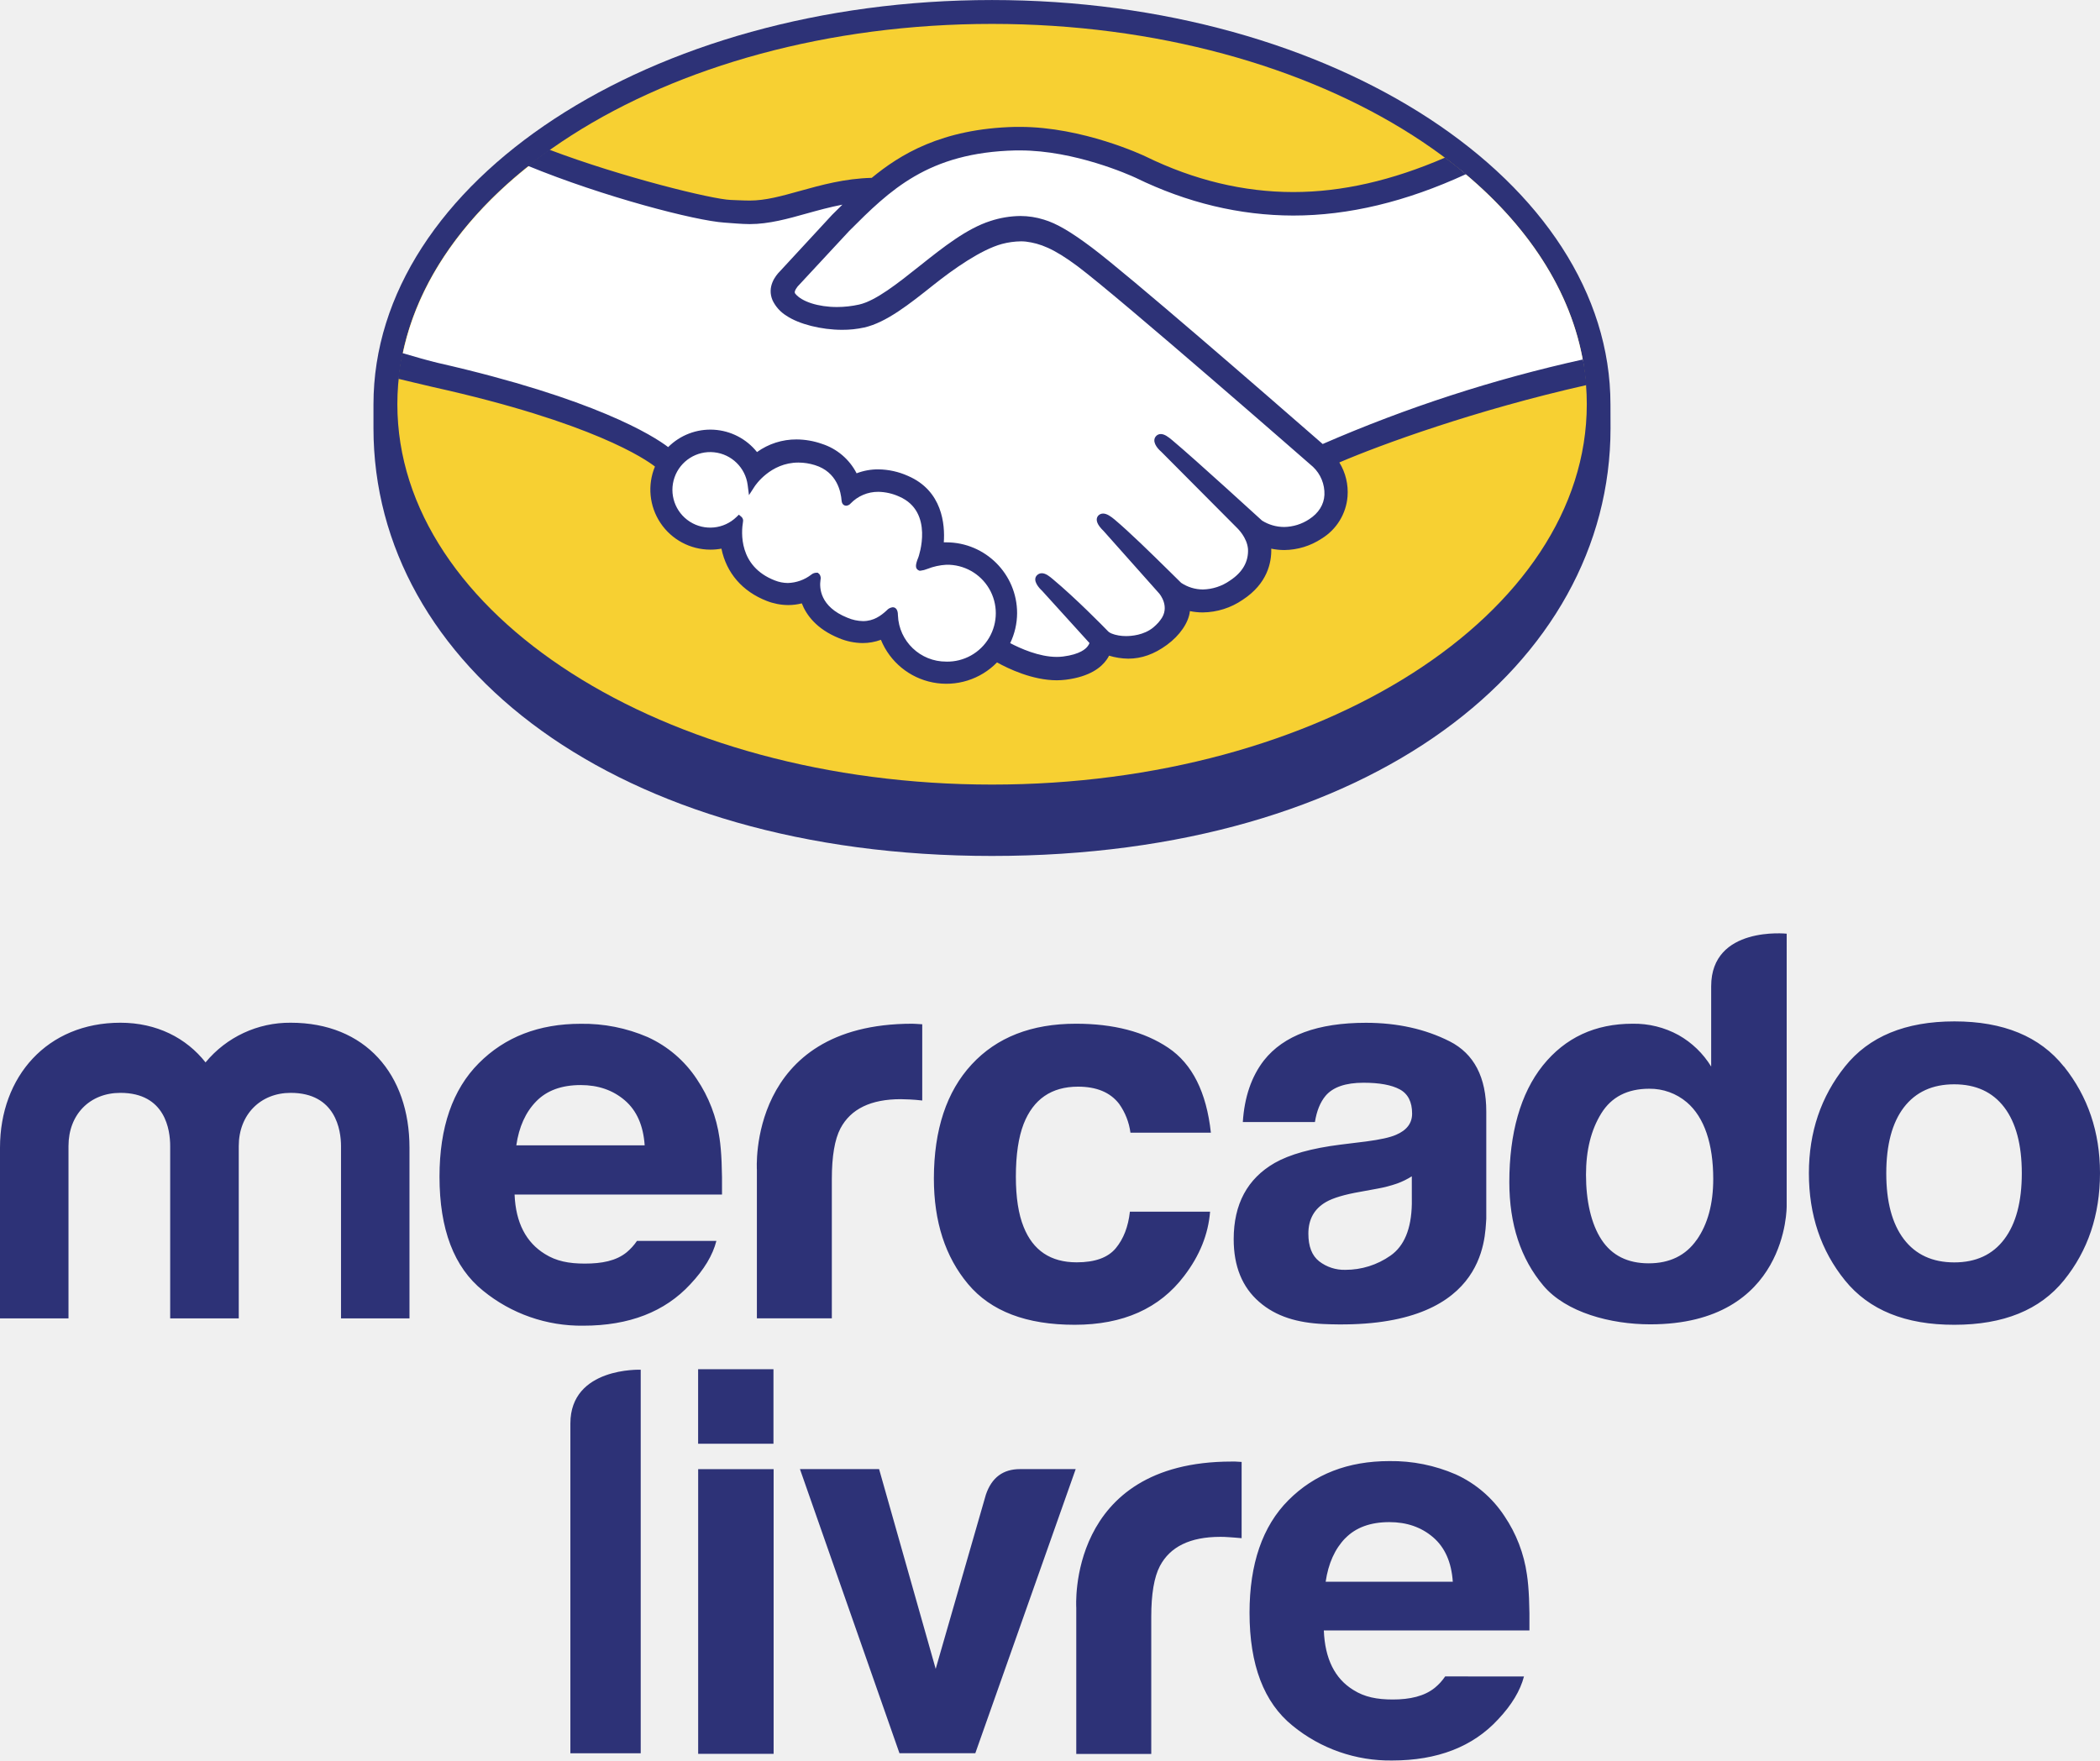
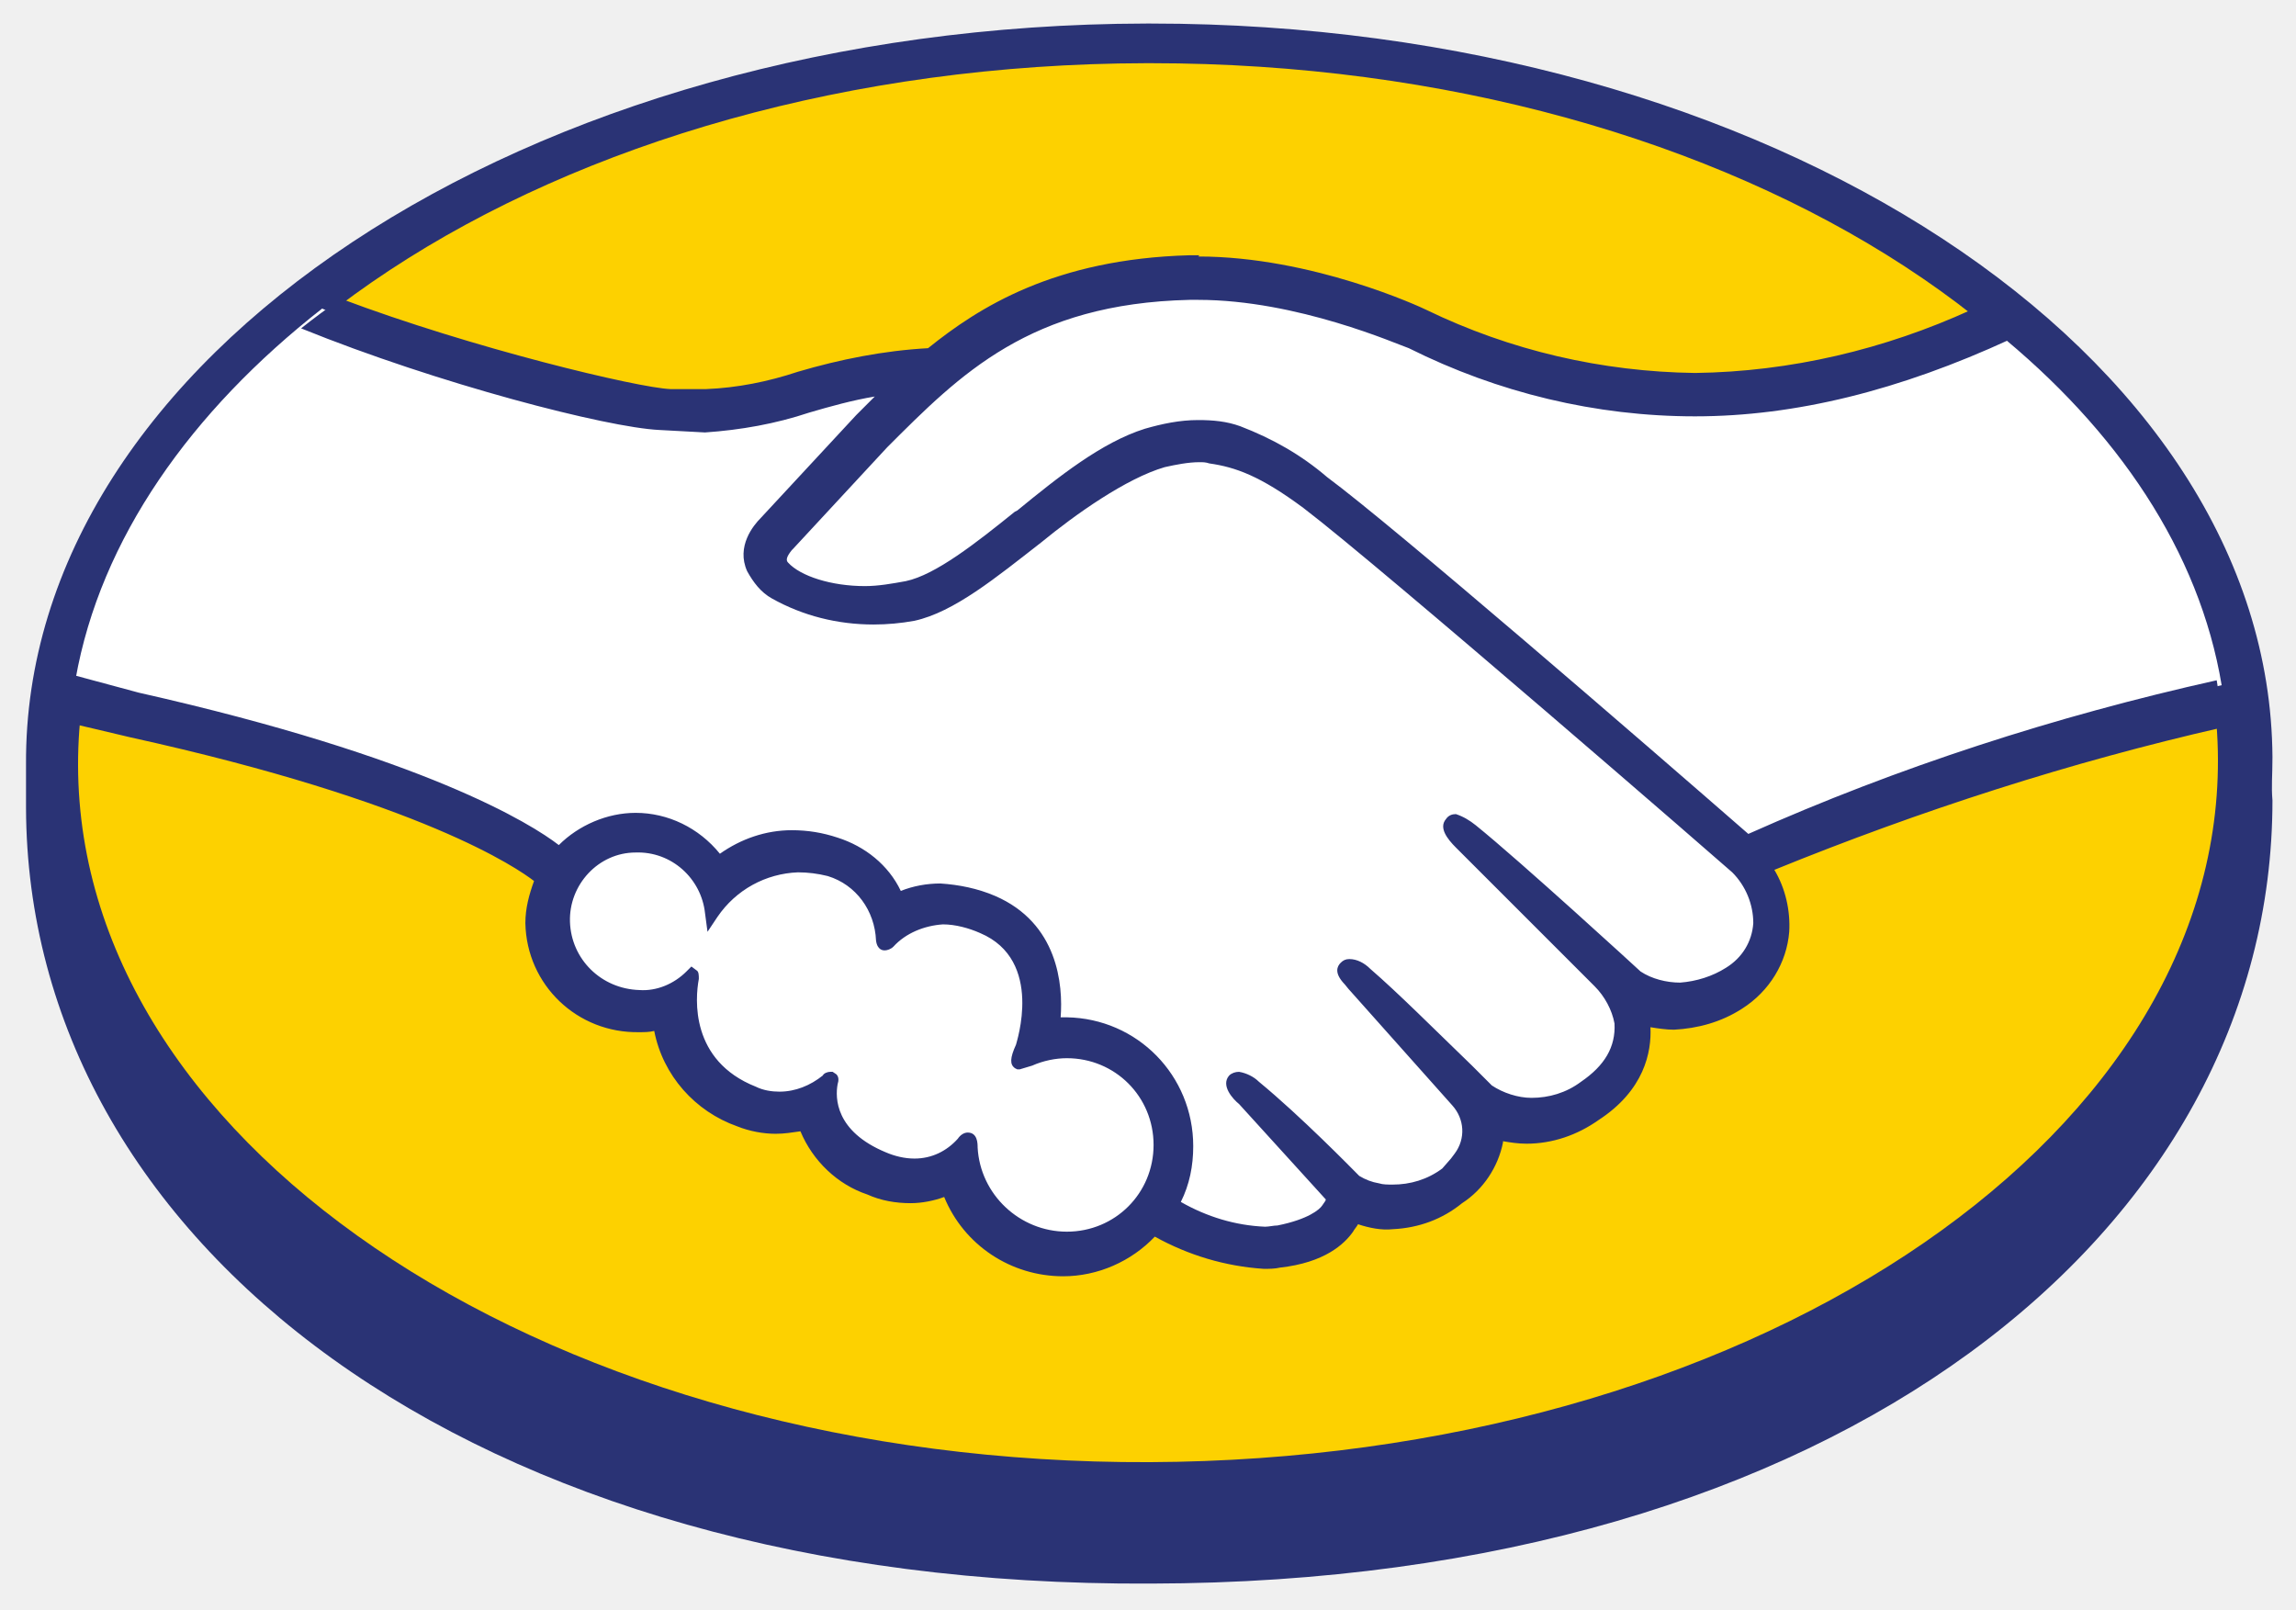
- <svg xmlns="http://www.w3.org/2000/svg" viewBox="0 0 947.69 794.901" width="2500" height="2097">
-   <path d="M726.77 182.56C726.77 82 601.81 0 447.65 0S168.54 82 168.54 182.56v10.7c0 106.7 109.23 193.11 279.1 193.11 170.93 0 279.16-86.39 279.16-193.1z" fill="#2d3277" />
-   <path d="M716.09 182.47c0 94.82-120.16 171.68-268.4 171.68s-268.37-76.86-268.37-171.68S299.48 10.78 447.69 10.78s268.4 76.87 268.4 171.69" fill="#f7d032" />
-   <path d="M358.58 128.3c-.13.28-2.81 3-1.09 5.27 4.25 5.41 17.33 8.52 30.56 5.55 7.87-1.77 18-9.8 27.75-17.56 10.6-8.42 21.12-16.85 31.68-20.21 11.2-3.57 18.36-2 23.1-.59 5.2 1.55 11.32 5 21.06 12.28 18.38 13.8 92.22 78.26 105 89.41 10.27-4.65 55.94-24.31 118-38-5.4-33.09-25.52-63.36-56-88.13-42.64 17.87-94.59 27.2-145.43 2.36-.26-.1-27.77-13.13-54.92-12.49-40.29.94-57.79 18.4-76.29 36.87z" fill="#fff" />
-   <path d="M593.61 209.45c-.87-.77-86.82-76-106.3-90.62-11.26-8.46-17.54-10.61-24.12-11.44a32.61 32.61 0 0 0-11.46 1.09c-9.07 2.46-20.92 10.38-31.42 18.72-10.9 8.68-21.17 16.85-30.69 19-12.17 2.73-27-.49-33.81-5.07a15 15 0 0 1-5.62-6.15c-2.49-5.82 2.11-10.46 2.88-11.23l23.71-25.66c2.76-2.76 5.54-5.51 8.39-8.21a150.42 150.42 0 0 0-21.61 4.87c-8.6 2.41-16.87 4.71-25.23 4.71-3.5 0-22.2-3.07-25.75-4-21.47-5.88-40.31-11.59-68.44-24.73-33.73 25.09-56.29 56.48-62.8 91.06 4.84 1.29 12.66 3.61 15.93 4.33 76.31 17 100.09 34.46 104.4 38.11a25.23 25.23 0 0 1 39.6 2.32 28.76 28.76 0 0 1 18.19-6.4 33.89 33.89 0 0 1 10.9 1.91 25.13 25.13 0 0 1 15.37 13.88 25.14 25.14 0 0 1 10.61-2.25 32 32 0 0 1 12.69 2.8c14.08 6 16.26 19.85 15 30.27a25.34 25.34 0 0 1 3-.17 30.23 30.23 0 0 1 26.63 44.56c4.52 2.54 16.11 8.32 26.26 7 8.12-1 11.2-3.81 12.31-5.36.74-1.09 1.55-2.32.81-3.23l-21.5-23.96s-3.55-3.34-2.38-4.64 3.4.58 4.95 1.87c11 9.15 24.35 23 24.35 23 .22.16 1.11 1.89 6.06 2.78 4.25.77 11.78.32 17-4a26.69 26.69 0 0 0 3.74-3.84 1.26 1.26 0 0 1-.24.2c5.5-7.05-.62-14.17-.62-14.17l-25.13-28.24s-3.6-3.31-2.37-4.65c1.08-1.16 3.41.59 5 1.89 8 6.66 19.21 17.94 30 28.5 2.11 1.54 11.58 7.41 24.12-.83 7.62-5 9.14-11.13 8.93-15.76-.53-6.12-5.31-10.49-5.31-10.49L525.3 202.7s-3.63-3.09-2.35-4.66c1.05-1.31 3.4.59 4.94 1.87 11 9.16 40.56 36.31 40.56 36.31.41.29 10.64 7.57 23.3-.48 4.51-2.88 7.41-7.23 7.66-12.3a18.21 18.21 0 0 0-5.77-14" fill="#fff" />
-   <path d="M427.05 253.21c-5.32-.06-11.15 3.11-11.9 2.64-.44-.28.32-2.41.82-3.65s7.52-22.31-9.58-29.65c-13.07-5.61-21.07.7-23.83 3.57-.7.74-1 .68-1.11-.28-.27-3.79-2-14.08-13.26-17.51-16.12-4.94-26.51 6.31-29.12 10.37a18.68 18.68 0 1 0-5.56 15.88c.1.11.14.28.1.64-.79 4.63-2.24 21.46 15.38 28.32 7.06 2.73 13.08.7 18.06-2.8 1.48-1.05 1.72-.61 1.51.79-.64 4.33.17 13.59 13.16 18.87 9.9 4 15.75-.09 19.57-3.65 1.68-1.51 2.13-1.27 2.22 1.09a23.56 23.56 0 1 0 23.54-24.63" fill="#fff" />
-   <g fill="#2d3277">
-     <path d="M427.05 298.64a21.72 21.72 0 0 1-21.83-20.87c0-1-.13-3.66-2.39-3.66a4.19 4.19 0 0 0-2.65 1.39c-2.6 2.42-5.9 4.86-10.72 4.86a18.83 18.83 0 0 1-7.07-1.54c-12.46-5-12.62-13.6-12.12-17a3.12 3.12 0 0 0-.46-2.63l-.76-.67h-.78a3.76 3.76 0 0 0-2.16.87 18.18 18.18 0 0 1-10.58 3.77 16.22 16.22 0 0 1-5.9-1.17c-16.4-6.38-15.12-21.86-14.32-26.52a2.25 2.25 0 0 0-.7-2.16l-1.17-1-1.08 1.05a17.05 17.05 0 1 1 5.05-14.42l.59 4.56 2.51-3.87c.28-.45 7.17-10.86 19.82-10.84a25.2 25.2 0 0 1 7.4 1.15c10.08 3.08 11.79 12.24 12.06 16 .18 2.22 1.76 2.33 2.07 2.33a2.82 2.82 0 0 0 2-1 17.15 17.15 0 0 1 12.5-5.27 23.75 23.75 0 0 1 9.39 2.12c16 6.88 8.77 27.26 8.68 27.47-1.38 3.37-1.43 4.85-.13 5.72l.62.3h.48a11.7 11.7 0 0 0 3.1-.81 27.44 27.44 0 0 1 8.55-1.88 21.87 21.87 0 1 1 0 43.73m169.89-98.2c-26.48-23.1-87.68-76.31-104.25-88.74-9.48-7.12-15.92-10.89-21.6-12.58a35.66 35.66 0 0 0-10.6-1.64A44.75 44.75 0 0 0 447 99.73c-10.71 3.4-21.38 11.88-31.7 20.08l-.53.42c-9.61 7.65-19.55 15.55-27.07 17.24a46.36 46.36 0 0 1-10 1.11c-8.42 0-16-2.44-18.83-6.06-.47-.6-.16-1.57.94-3l.13-.19 23.3-25.1C401.47 86 418.7 68.8 458.36 67.89h2c24.69 0 49.39 11.07 52.15 12.35 23.15 11.3 47 17 71.06 17.05 25 0 50.87-6.19 78-18.69-3-2.55-6.19-5-9.44-7.47-23.85 10.34-46.59 15.56-68.52 15.55-22.4 0-44.77-5.39-66.5-16-1.14-.56-28.41-13.4-56.77-13.41h-2.23c-33.31.79-52.09 12.61-64.71 23-12.27.3-22.86 3.27-32.29 5.88-8.4 2.35-15.66 4.38-22.76 4.37-2.9 0-8.16-.27-8.62-.28-8.15-.25-49.19-10.31-81.82-22.68a227.84 227.84 0 0 0-9.66 7.29c34.1 14 75.6 24.78 88.69 25.63 3.64.24 7.52.65 11.4.67 8.66 0 17.31-2.43 25.67-4.78 5-1.39 10.41-2.89 16.15-4-1.54 1.49-3.06 3-4.6 4.55l-23.66 25.61c-1.86 1.87-5.91 6.88-3.24 13.07a16.55 16.55 0 0 0 6.22 6.9c5.65 3.81 15.75 6.37 25.13 6.37a45 45 0 0 0 10-1.05c9.92-2.22 20.33-10.51 31.34-19.27 8.8-7 21.27-15.84 30.82-18.44a35.11 35.11 0 0 1 8.59-1.18 21.35 21.35 0 0 1 2.21.12c6.33.81 12.42 3 23.32 11.13 19.43 14.6 105.39 89.8 106.24 90.54a16.53 16.53 0 0 1 5.16 12.64c-.2 4.39-2.64 8.28-6.87 11a21 21 0 0 1-11.28 3.51 18.8 18.8 0 0 1-10-2.88c-.32-.26-29.76-27.27-40.6-36.35-1.72-1.43-3.41-2.72-5.09-2.72a2.85 2.85 0 0 0-2.26 1.06c-1.71 2.11.2 5 2.46 6.93l34.4 34.58c0 .05 4.29 4 4.75 9.33.28 5.73-2.47 10.52-8.17 14.26a22.1 22.1 0 0 1-12.2 4 17.79 17.79 0 0 1-9.8-3l-4.94-4.87c-9-8.87-18.33-18-25.14-23.74-1.67-1.38-3.45-2.66-5.14-2.66a3 3 0 0 0-2.17.91c-.77.88-1.32 2.43.62 5a16.66 16.66 0 0 0 1.74 1.93l25.1 28.21c.22.25 5.18 6.13.57 12l-.89 1.13a24.31 24.31 0 0 1-2.33 2.24c-4.29 3.52-10 3.89-12.27 3.89a18.75 18.75 0 0 1-3.39-.28c-2.48-.44-4.14-1.14-4.95-2.09l-.3-.31c-1.37-1.42-14-14.34-24.5-23.09-1.38-1.15-3.1-2.6-4.89-2.6a3 3 0 0 0-2.26 1c-2.07 2.27 1 5.67 2.36 6.9l21.42 23.62a5.37 5.37 0 0 1-.82 1.43c-.77 1.08-3.37 3.68-11.13 4.65a22.32 22.32 0 0 1-2.84.17c-8 0-16.56-3.89-21-6.22a31.59 31.59 0 0 0 3.12-13.5 32 32 0 0 0-31.93-32h-1.15c.56-8-.57-23.29-16.21-30a33.52 33.52 0 0 0-13.35-2.94 26.89 26.89 0 0 0-9.79 1.78 26.79 26.79 0 0 0-15.64-13.29 35.13 35.13 0 0 0-11.45-2 30.26 30.26 0 0 0-17.86 5.7 26.93 26.93 0 0 0-40.09-2.24c-6.66-5.09-33.12-21.89-103.88-38-3.42-.78-11.29-3-16.11-4.45a116.68 116.68 0 0 0-1.8 11.61s13 3.14 15.62 3.72c72.28 16.05 96.18 32.75 100.21 35.9a27.1 27.1 0 0 0 25 37.51 26.53 26.53 0 0 0 5-.45c2.26 11 9.45 19.32 20.44 23.6a27 27 0 0 0 9.66 1.87 25 25 0 0 0 6.17-.77c2 5.16 6.59 11.58 16.81 15.72a28.27 28.27 0 0 0 10.63 2.2 23.84 23.84 0 0 0 8.26-1.47 31.91 31.91 0 0 0 52.4 10.2c5.15 2.87 16 8.06 27 8.07a36 36 0 0 0 4.09-.26c10.93-1.38 16-5.66 18.35-9a13.39 13.39 0 0 0 1.12-1.85 30.85 30.85 0 0 0 8.67 1.35c6 0 11.69-2 17.47-6.24s9.73-10 10.31-15a.91.91 0 0 0 0-.23 28.75 28.75 0 0 0 5.85.6 32.44 32.44 0 0 0 18-5.7c11.14-7.29 13.07-16.83 12.89-23.08a28.84 28.84 0 0 0 5.93.62 31.11 31.11 0 0 0 16.82-5.17 24.6 24.6 0 0 0 11.68-19 25.65 25.65 0 0 0-3.7-15.37c18.65-8 61.3-23.6 111.51-34.92a115.65 115.65 0 0 0-1.57-11.57 640.06 640.06 0 0 0-117.44 38.16M904.5 559.37q-7.9 10.49-22.62 10.47t-22.7-10.47q-7.95-10.47-7.94-29.79t7.94-29.72q8-10.41 22.7-10.41t22.62 10.41q7.89 10.44 7.9 29.72t-7.9 29.79m26.87-77.95q-16.24-20.37-49.37-20.37t-49.4 20.37q-16.27 20.37-16.28 48.16 0 28.27 16.28 48.38T882 598q33.16 0 49.41-20.06t16.28-48.38q0-27.77-16.28-48.16M637.13 543.5c-.23 11.29-3.47 19-9.65 23.3a35.27 35.27 0 0 1-20.34 6.4 18.51 18.51 0 0 1-11.84-3.86c-3.25-2.56-4.86-6.73-4.86-12.47 0-6.47 2.64-11.23 8-14.31 3.13-1.8 8.3-3.36 15.48-4.6l7.67-1.41a58.19 58.19 0 0 0 9-2.35 34.08 34.08 0 0 0 6.53-3.22zm17.08-73.44q-16.5-8.35-37.73-8.38-32.7 0-46.11 17-8.42 10.89-9.51 27.8h32.54c.8-5 2.38-8.92 4.8-11.83q5-5.91 17.12-5.91c7.21 0 12.66 1 16.37 3s5.57 5.66 5.57 10.94c0 4.34-2.42 7.51-7.26 9.57-2.7 1.19-7.18 2.17-13.47 3L605 516.67c-13.09 1.64-23 4.42-29.77 8.28q-18.48 10.65-18.49 34.41 0 18.32 11.5 28.3c7.63 6.67 17.34 9.46 29.07 10 73.57 3.28 72.74-38.77 73.42-47.52v-48.37q0-23.29-16.51-31.71M486.48 490.51q12.6 0 18.57 7.78a28.94 28.94 0 0 1 5.1 13h36.3q-3-27.43-19.22-38.32T485.5 462.1q-30 0-47 18.38t-17.06 51.46q0 29.29 15.44 47.69T485 598q32.72 0 49.4-22.06 10.46-13.66 11.69-29H509.9c-.74 6.76-2.85 12.26-6.37 16.5s-9.35 6.37-17.66 6.37q-17.56 0-23.93-16c-2.31-5.71-3.5-13.28-3.5-22.68 0-9.87 1.19-17.78 3.5-23.77q6.6-16.83 24.54-16.85M411.7 462.1c-74.54 0-70.13 66-70.13 66v67h33.82v-62.85q0-15.45 3.88-22.88c4.65-8.8 13.71-13.21 27.25-13.21 1 0 2.35.06 4 .13s3.52.23 5.67.47v-34.41c-1.5-.1-2.48-.14-2.88-.18s-1-.07-1.61-.07M242 497.13q7.13-7.33 20.05-7.34 11.9 0 19.94 6.92t8.94 20.3H233c1.21-8.37 4.21-15 9-19.88m45.46 63a24.89 24.89 0 0 1-4.63 5.13c-4.79 3.92-11.27 5.12-18.91 5.12-7.23 0-12.88-1.1-18-4.32-8.43-5.19-13.18-14-13.7-26.86h93.61c.11-11.09-.23-19.59-1.13-25.49a63.41 63.41 0 0 0-10.23-26.58 52.62 52.62 0 0 0-22.2-19 73.37 73.37 0 0 0-30.21-6q-28.28 0-46 17.81t-17.72 51.2q0 35.65 19.62 51.45a70 70 0 0 0 45.25 15.82q31.06 0 48.36-18.75c6.2-6.59 10.08-13.08 11.72-19.51zM184.79 595.12h-30.9v-77.81c0-7.1-2.35-24-22.72-24-13.6 0-23.42 9.78-23.42 24v77.81H76.8v-77.81c0-7.1-2.09-24-22.47-24-13.83 0-23.42 9.78-23.42 24v77.81H0v-77.06c0-32.13 21.31-56.41 54.33-56.41 16.4 0 29.75 6.89 38.43 17.91a49.25 49.25 0 0 1 38.41-17.91c33.72 0 53.62 23.3 53.62 56.41zM765.69 559.65c-4.94 7.08-12.2 10.61-21.68 10.61s-16.61-3.56-21.28-10.67-7-17.5-7-29.35q0-16.5 6.88-27.64t21.64-11.15a25.74 25.74 0 0 1 17 6.13c7.93 6.77 11.9 18.89 11.9 34.6q0 16.85-7.43 27.47m40.58-138.19s-34.08-3.64-34.08 23.73v36.25a40.71 40.71 0 0 0-14.72-14.21 41.6 41.6 0 0 0-20.76-5.13q-25.33 0-40.49 18.85c-10.09 12.6-15.12 30.72-15.12 52.63q0 28.54 15.37 46.76c10.27 12.13 30.38 17.46 48.23 17.46 62.28 0 61.56-53.41 61.56-53.41zM607.12 694.35q7.07-7.27 19.88-7.27 11.76 0 19.74 6.85t8.88 20.07h-57.38q1.82-12.42 8.88-19.69m45.06 62.42a23.88 23.88 0 0 1-4.6 5.07c-4.74 3.9-11.41 5.35-19 5.35-7.16 0-12.77-1.09-17.84-4.3q-12.57-7.7-13.32-26.87h92.78c.13-11-.23-19.41-1.13-25.26a62.67 62.67 0 0 0-10.13-26.34 52 52 0 0 0-22-18.85 72.65 72.65 0 0 0-29.92-6c-18.7 0-33.85 5.89-45.58 17.65S563.89 706 563.89 728q0 35.32 19.45 51a69.34 69.34 0 0 0 44.86 15.68q30.76 0 47.89-18.58c6.15-6.52 10-13 11.65-19.34zM557.43 659.74h-1.59c-74.56 0-70.14 66-70.14 66v66h33.84v-61.91q0-15.45 3.88-22.88 6.93-13.2 27.23-13.22c1 0 2.35 0 4 .15s3.54.21 5.67.45v-34.42c-1.5-.08-2.46-.12-2.89-.17M257.4 642.57v148.86h31.74V618.29S257.4 617 257.4 642.57M349.05 651.7h-34v-33.65h34zM315.07 791.67h34.05v-128.5h-34.05zM440.14 791.4h-34.23L361 663.15h35.72l25.54 90.17 22.64-78.61q3.9-11.58 15.44-11.56h25.1z" />
+ <svg xmlns="http://www.w3.org/2000/svg" xmlns:xlink="http://www.w3.org/1999/xlink" version="1.1" id="Layer_1" x="0px" y="0px" viewBox="0 0 185.3 129.9" style="enable-background:new 0 0 185.3 129.9;" xml:space="preserve">
+   <style type="text/css">
+   .st0{clip-path:url(#SVGID_2_);}
+ 	.st1{fill:#2A3375;}
+ 	.st2{clip-path:url(#SVGID_4_);}
+ 	.st3{fill:#FDD100;}
+ 	.st4{clip-path:url(#SVGID_6_);}
+ 	.st5{fill:#FFFFFF;}
+ 	.st6{clip-path:url(#SVGID_8_);}
+  </style>
+   <g>
+     <g>
+       <g>
+         <defs>
+           <path id="SVGID_1_" d="M92.5,1.9C42.4,2,1.9,28.9,2.1,61.7v3.5c0.1,34.8,35.6,62.9,90.8,62.6c55.5-0.1,90.5-28.5,90.5-63.2      c-0.1-1.2,0-1.9,0-3.5c-0.2-32.6-40.6-59.2-90.5-59.2L92.5,1.9L92.5,1.9z">
+      </path>
+         </defs>
+         <clipPath id="SVGID_2_">
+           <use href="#SVGID_1_" style="overflow:visible;">
+      </use>
+         </clipPath>
+         <g class="st0">
+           <rect x="-13" y="-13" class="st1" width="211.3" height="155.9">
+      </rect>
+         </g>
+       </g>
+     </g>
+     <g>
+       <g>
+         <defs>
+           <path id="SVGID_3_" d="M92.5,5.1C44.8,5.2,6.2,30.6,6.3,61.8s38.8,56.4,86.5,56.2s86.3-25.5,86.2-56.7S140.4,5.1,92.9,5.1      L92.5,5.1L92.5,5.1z">
+      </path>
+         </defs>
+         <clipPath id="SVGID_4_">
+           <use xlink:href="#SVGID_3_" style="overflow:visible;">
+      </use>
+         </clipPath>
+         <g class="st2">
+           <rect x="-8.7" y="-9.9" class="st3" width="202.7" height="142.9">
+      </rect>
+         </g>
+       </g>
+     </g>
+     <g>
+       <g>
+         <defs>
+           <path id="SVGID_5_" d="M51.4,68c-3.4,0.1-6,3-5.9,6.4c0.1,3.2,2.7,5.7,5.9,5.9c1.6,0,3.1-0.7,4.2-1.8c0.1,0,0.1,0.1,0,0.2l0,0      c-0.3,1.5-0.7,7,5,9.2c2,0.8,4.3,0.4,5.9-1c0.5-0.4,0.6-0.2,0.5,0.3c-0.2,1.4,0.1,4.5,4.3,6.1c2.2,1,4.8,0.5,6.4-1.2      c0.6-0.5,0.7-0.4,0.8,0.4c0.1,4.2,3.6,7.5,7.8,7.4s7.5-3.6,7.4-7.8l0,0c-0.1-4.2-3.5-7.6-7.7-7.6c-1.7,0-3.6,1-3.9,0.9      c0-0.4,0.1-0.8,0.3-1.2c0.2-0.4,2.4-7.3-3.1-9.6c-4.3-1.8-6.9,0.3-7.7,1.1c-0.3,0.3-0.4,0.2-0.4-0.1c-0.1-2.6-1.8-4.9-4.3-5.7      c-3.6-1.1-7.4,0.3-9.5,3.4c-0.3-3-2.9-5.3-5.9-5.3L51.4,68L51.4,68z M6.1,54.8c1.6,0.5,4.1,1.2,5.2,1.4      c24.8,5.5,32.6,11.1,33.9,12.3c1.5-1.8,3.8-2.8,6.1-2.8c2.7,0,5.2,1.3,6.7,3.5c1.7-1.4,3.8-2.1,5.9-2.1c1.2,0,2.4,0.2,3.6,0.6      c2.3,0.6,4.1,2.3,5,4.5c1.1-0.5,2.3-0.7,3.5-0.7c1.4,0,2.8,0.3,4.1,0.9c4.6,1.9,5.3,6.5,4.9,9.9c0.3,0,0.6,0,0.9,0      c5.4,0,9.8,4.4,9.8,9.8c0,1.6-0.4,3.2-1.2,4.7c1.5,0.8,5.2,2.7,8.5,2.3c2.6-0.3,3.7-1.3,4-1.8s0.5-0.8,0.3-1l-7-7.8      c0,0-1.1-1.1-0.8-1.5c0.4-0.4,1.1,0.2,1.6,0.6c3.5,3,7.9,7.5,7.9,7.5s0.4,0.7,2,0.9c1.9,0.3,3.9-0.1,5.6-1.3      c0.4-0.4,0.9-0.8,1.2-1.2l-0.1,0.1c1.8-2.3-0.2-4.6-0.2-4.6l-8.2-9.2c0,0-1.1-1.1-0.8-1.5c0.4-0.4,1.1,0.2,1.6,0.6      c2.6,2.1,6.3,5.8,9.7,9.2c0.7,0.5,3.8,2.4,7.8-0.3c2.4-1.6,3-3.6,2.9-5.2c-0.2-1.3-0.8-2.5-1.7-3.4L117.6,68c0,0-1.1-1-0.8-1.5      c0.4-0.5,1.1,0.2,1.6,0.6c3.5,3,13.2,11.8,13.2,11.8c2.3,1.5,5.3,1.4,7.6-0.2c1.4-0.8,2.4-2.3,2.5-4s-0.6-3.4-1.9-4.6      c-0.3-0.3-28.3-24.7-34.6-29.5c-3.7-2.7-5.7-3.4-7.9-3.7c-1.3-0.1-2.5,0-3.8,0.3c-2.9,0.8-6.8,3.4-10.2,6.1      c-3.6,2.9-6.8,5.5-9.9,6.2c-4,0.9-8.8-0.2-11-1.7c-0.8-0.5-1.4-1.2-1.8-2c-0.8-1.9,0.7-3.4,0.9-3.7l7.7-8.4      c0.9-0.9,1.8-1.8,2.7-2.7c-2.4,0.4-4.7,0.9-7,1.6c-2.6,0.9-5.4,1.4-8.2,1.5c-2.8-0.3-5.6-0.7-8.4-1.3c-7.7-2-15.1-4.6-22.3-7.9      C15.4,33.2,8.1,43.5,6.1,54.8 M96,23.5c-13.1,0.4-18.8,6-24.7,12.1l-7.6,8.3c0,0.1-0.9,1-0.4,1.7c1.3,1.8,5.6,2.8,9.9,1.8      c2.5-0.6,5.8-3.2,9-5.8c3.5-2.8,6.8-5.5,10.3-6.6c2.4-0.9,5.1-1,7.5-0.2c2.5,0.9,4.8,2.3,6.8,4c6,4.5,30,25.5,34.2,29      c12.3-5.4,25.2-9.6,38.3-12.5c-1.8-10.8-8.4-20.6-18.3-28.6c-13.8,5.9-30.7,9-47.2,0.9c-0.1,0-8.6-4-17.2-4L96,23.5">
+      </path>
+         </defs>
+         <clipPath id="SVGID_6_">
+           <use xlink:href="#SVGID_5_" style="overflow:visible;">
+      </use>
+         </clipPath>
+         <g class="st4">
+           <rect x="-8.9" y="8.5" class="st5" width="203.2" height="106.3">
+      </rect>
+         </g>
+       </g>
+     </g>
+     <g>
+       <g>
+         <defs>
+           <path id="SVGID_7_" d="M46,74.4c-0.1-3,2.3-5.6,5.3-5.6c2.9-0.1,5.3,2.1,5.6,4.9l0.2,1.5l0.8-1.2c1.5-2.2,3.9-3.5,6.5-3.6      c0.8,0,1.6,0.1,2.4,0.3c2.3,0.7,3.8,2.8,3.9,5.2c0.1,0.8,0.6,0.8,0.7,0.8c0.2,0,0.5-0.1,0.7-0.3c1-1.1,2.5-1.7,4-1.8      c1,0,2.1,0.3,3,0.7c5.2,2.2,2.9,8.9,2.9,9c-0.5,1.1-0.5,1.6-0.1,1.9l0.2,0.1h0.2c0.3-0.1,0.7-0.2,1-0.3c0.9-0.4,1.9-0.6,2.8-0.6      c3.9,0,7,3.1,7,7s-3.1,7-7,7c-3.8,0-7-3-7.2-6.8c0-0.3,0-1.2-0.8-1.2c-0.3,0-0.6,0.2-0.8,0.5c-0.9,1-2.1,1.6-3.5,1.6      c-0.8,0-1.6-0.2-2.3-0.5c-4.1-1.7-4.1-4.4-3.9-5.5c0.1-0.3,0.1-0.6-0.1-0.8l-0.3-0.2H67c-0.2,0-0.5,0.1-0.6,0.3      c-1,0.8-2.2,1.3-3.5,1.3c-0.6,0-1.3-0.1-1.9-0.4c-5.3-2.1-4.9-7.1-4.6-8.7c0-0.3,0-0.6-0.2-0.7L55.8,78l-0.4,0.4      c-1,1-2.4,1.6-3.8,1.5l0,0C48.5,79.8,46.1,77.4,46,74.4 M96.8,20.6H96c-10.9,0.3-17,4.2-21.1,7.5c-3.6,0.2-7.1,0.9-10.5,1.9      c-2.4,0.8-4.9,1.3-7.4,1.4c-0.5,0-1.2,0-1.8,0h-1.1c-2.6-0.1-16-3.3-26.6-7.3c-1.1,0.8-2.2,1.6-3.2,2.4      c11.1,4.5,24.7,8,28.9,8.2l3.7,0.2c2.9-0.2,5.7-0.7,8.4-1.6c1.7-0.5,3.5-1,5.3-1.3c-0.5,0.5-1,1-1.5,1.5l-7.7,8.3      c-0.6,0.6-2,2.3-1.1,4.3c0.5,0.9,1.1,1.7,2,2.2c2.5,1.4,5.3,2.1,8.2,2.1c1.1,0,2.2-0.1,3.3-0.3c3.2-0.7,6.6-3.5,10.2-6.3      c2.8-2.3,6.9-5.2,10-6.1c0.9-0.2,1.9-0.4,2.8-0.4c0.3,0,0.5,0,0.8,0.1c2.1,0.3,4.1,1,7.6,3.6c6.3,4.8,34.4,29.2,34.6,29.4      c1.1,1.1,1.7,2.6,1.7,4.1c-0.1,1.5-0.9,2.8-2.2,3.6c-1.1,0.7-2.4,1.1-3.7,1.2c-1.1,0-2.3-0.3-3.2-0.9      c-0.1-0.1-9.7-8.9-13.3-11.8c-0.5-0.4-1-0.7-1.6-0.9c-0.3,0-0.6,0.1-0.8,0.4c-0.6,0.7,0.1,1.6,0.8,2.3l11.2,11.2      c0.8,0.8,1.4,1.9,1.6,3c0.1,1.9-0.8,3.4-2.7,4.7c-1.2,0.9-2.6,1.3-4,1.3c-1.1,0-2.3-0.4-3.2-1l-1.6-1.6c-3-2.9-6-5.9-8.2-7.8      c-0.5-0.5-1.1-0.8-1.7-0.8c-0.3,0-0.5,0.1-0.7,0.3c-0.3,0.3-0.5,0.8,0.2,1.6c0.2,0.2,0.4,0.5,0.6,0.7l8.2,9.2      c1,1.1,1.1,2.7,0.2,3.9l-0.3,0.4l-0.7,0.8c-1.2,0.9-2.6,1.3-4,1.3c-0.4,0-0.8,0-1.1-0.1c-0.6-0.1-1.1-0.3-1.6-0.6l-0.1-0.1      c-0.5-0.5-4.6-4.7-8-7.5c-0.4-0.4-1-0.7-1.6-0.8c-0.3,0-0.6,0.1-0.8,0.3c-0.7,0.8,0.3,1.9,0.8,2.3l7,7.7c0,0.1-0.1,0.2-0.3,0.5      s-1.1,1.1-3.6,1.6c-0.3,0-0.7,0.1-1,0.1c-2.4-0.1-4.7-0.8-6.8-2c0.7-1.4,1-2.9,1-4.5c0-5.7-4.5-10.3-10.2-10.4H86h-0.4      c0.2-2.6-0.2-7.6-5.3-9.8c-1.4-0.6-2.9-0.9-4.4-1c-1.1,0-2.2,0.2-3.2,0.6c-1-2.1-2.9-3.6-5.1-4.3c-1.2-0.4-2.4-0.6-3.7-0.6      c-2.1,0-4.1,0.7-5.8,1.9c-1.7-2.1-4.2-3.3-6.8-3.3c-2.3,0-4.6,1-6.2,2.6c-2.2-1.7-10.8-7.1-33.9-12.3c-1.1-0.3-3.7-1-5.2-1.4      c-0.3,1.2-0.4,2.5-0.6,3.8c0,0,4.3,1,5.1,1.2c23.6,5.2,31.3,10.6,32.6,11.6c-0.4,1.1-0.7,2.2-0.7,3.4c0.1,5,4.2,8.9,9.2,8.8      c0.4,0,0.8,0,1.2-0.1c0.7,3.6,3.3,6.5,6.7,7.7c1,0.4,2.1,0.6,3.1,0.6c0.7,0,1.3-0.1,2-0.2c1,2.4,3,4.3,5.4,5.1      c1.1,0.5,2.3,0.7,3.5,0.7c0.9,0,1.9-0.2,2.7-0.5c1.6,3.9,5.4,6.4,9.6,6.4c2.8,0,5.5-1.2,7.4-3.2c2.7,1.5,5.7,2.4,8.8,2.6      c0.4,0,0.9,0,1.3-0.1c3.6-0.4,5.2-1.9,5.9-2.9c0.1-0.2,0.3-0.4,0.4-0.6c0.9,0.3,1.9,0.5,2.8,0.4c2.1-0.1,4-0.8,5.6-2.1      c1.7-1.1,2.9-2.9,3.3-4.9v-0.1c0.6,0.1,1.2,0.2,1.9,0.2c2.1,0,4.1-0.7,5.8-1.9c3.7-2.4,4.3-5.5,4.2-7.5c0.6,0.1,1.3,0.2,1.9,0.2      c1.9-0.1,3.8-0.6,5.5-1.7c2.2-1.4,3.6-3.7,3.8-6.2c0.1-1.7-0.3-3.5-1.2-5c11.8-4.8,23.9-8.7,36.2-11.5c-0.1-1.2-0.3-2.6-0.5-3.8      c-13,2.9-25.7,7-37.8,12.4c-8.6-7.5-28.6-24.8-34-28.8c-2.1-1.8-4.4-3.1-7-4.1c-1.1-0.4-2.2-0.5-3.4-0.5c-1.5,0-2.9,0.3-4.3,0.7      c-3.5,1.1-7,3.9-10.3,6.6l-0.2,0.1c-3.1,2.5-6.4,5.1-8.8,5.6c-1.1,0.2-2.2,0.4-3.3,0.4c-2.7,0-5.2-0.8-6.2-1.9      c-0.2-0.2-0.1-0.5,0.3-1l0.1-0.1l7.6-8.2c5.9-5.9,11.5-11.6,24.4-11.9h0.7c8,0,16.1,3.6,17,3.9c7.2,3.6,15.1,5.5,23.1,5.5      c8.1,0,16.5-2.1,25.4-6.2c-1-0.8-2-1.7-3.1-2.4c-7,3.2-14.6,5-22.3,5.1c-7.5-0.1-14.9-1.8-21.7-5.1c-0.4-0.2-9.2-4.3-18.4-4.3      L96.8,20.6z">
+      </path>
+         </defs>
+         <clipPath id="SVGID_8_">
+           <use xlink:href="#SVGID_7_" style="overflow:visible;">
+      </use>
+         </clipPath>
+         <g class="st6">
+           <rect x="-9.5" y="5.6" class="st1" width="204.3" height="112.2">
+      </rect>
+         </g>
+       </g>
+     </g>
  </g>
</svg>
